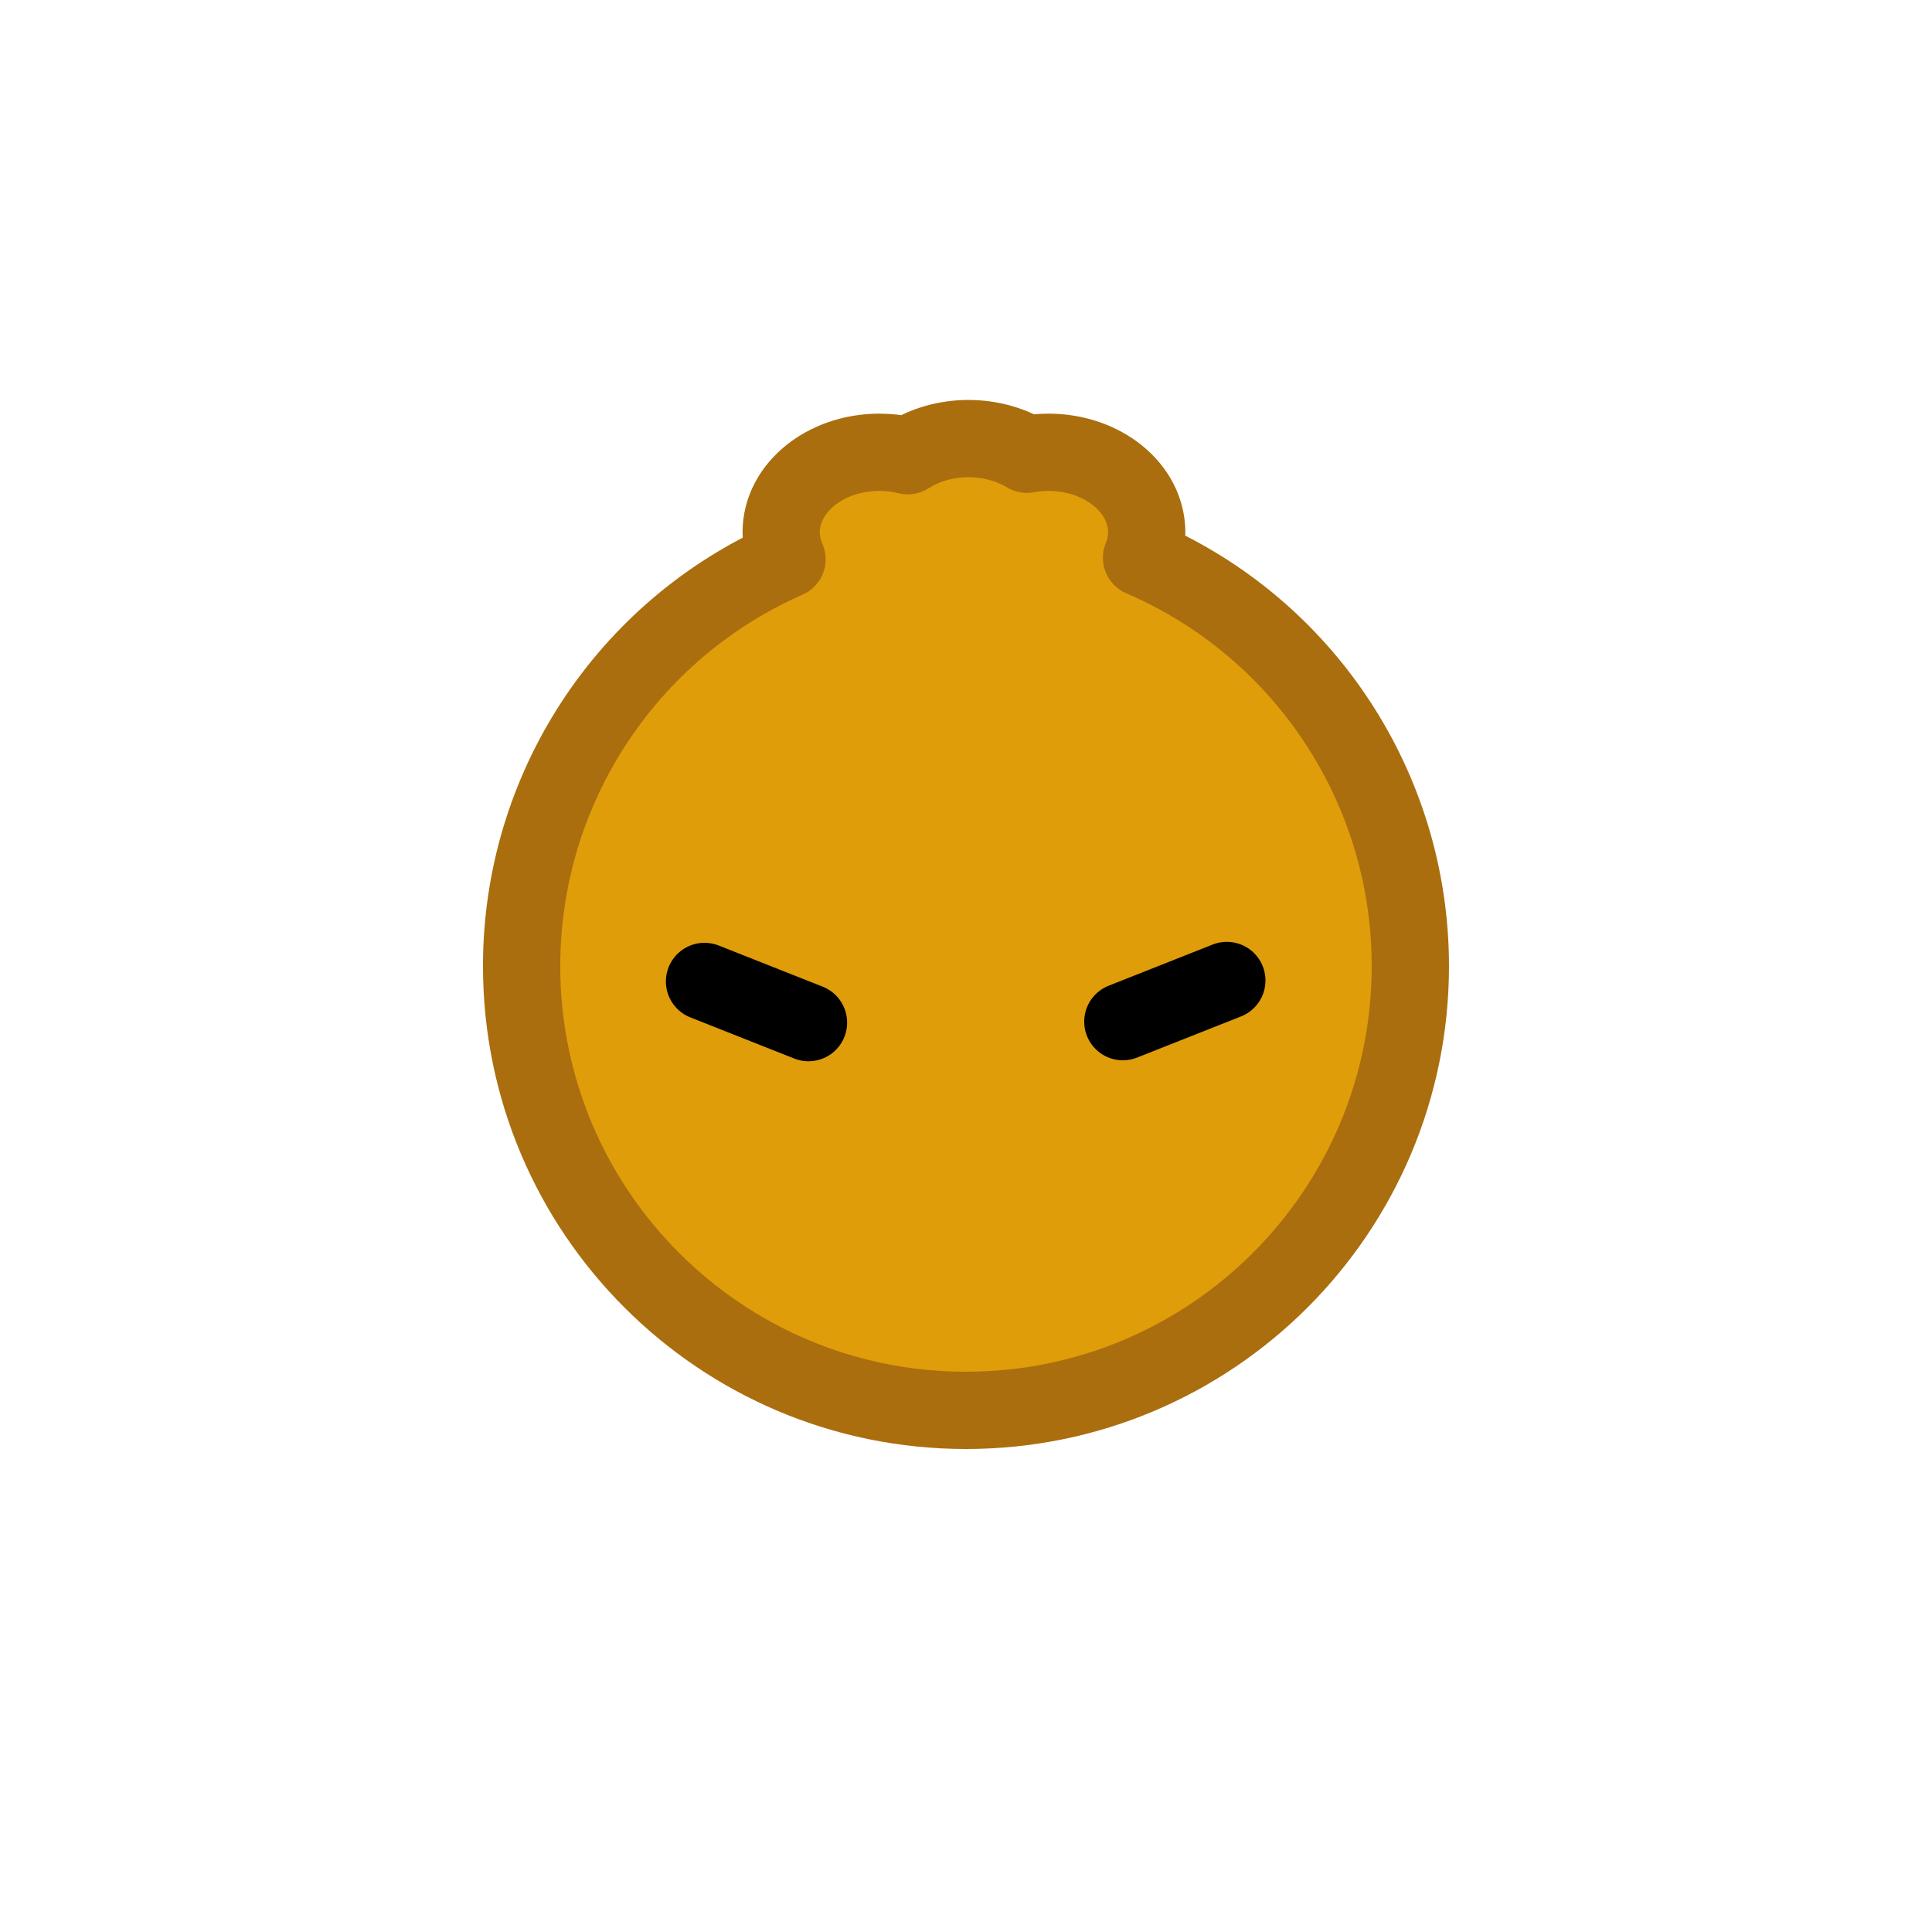
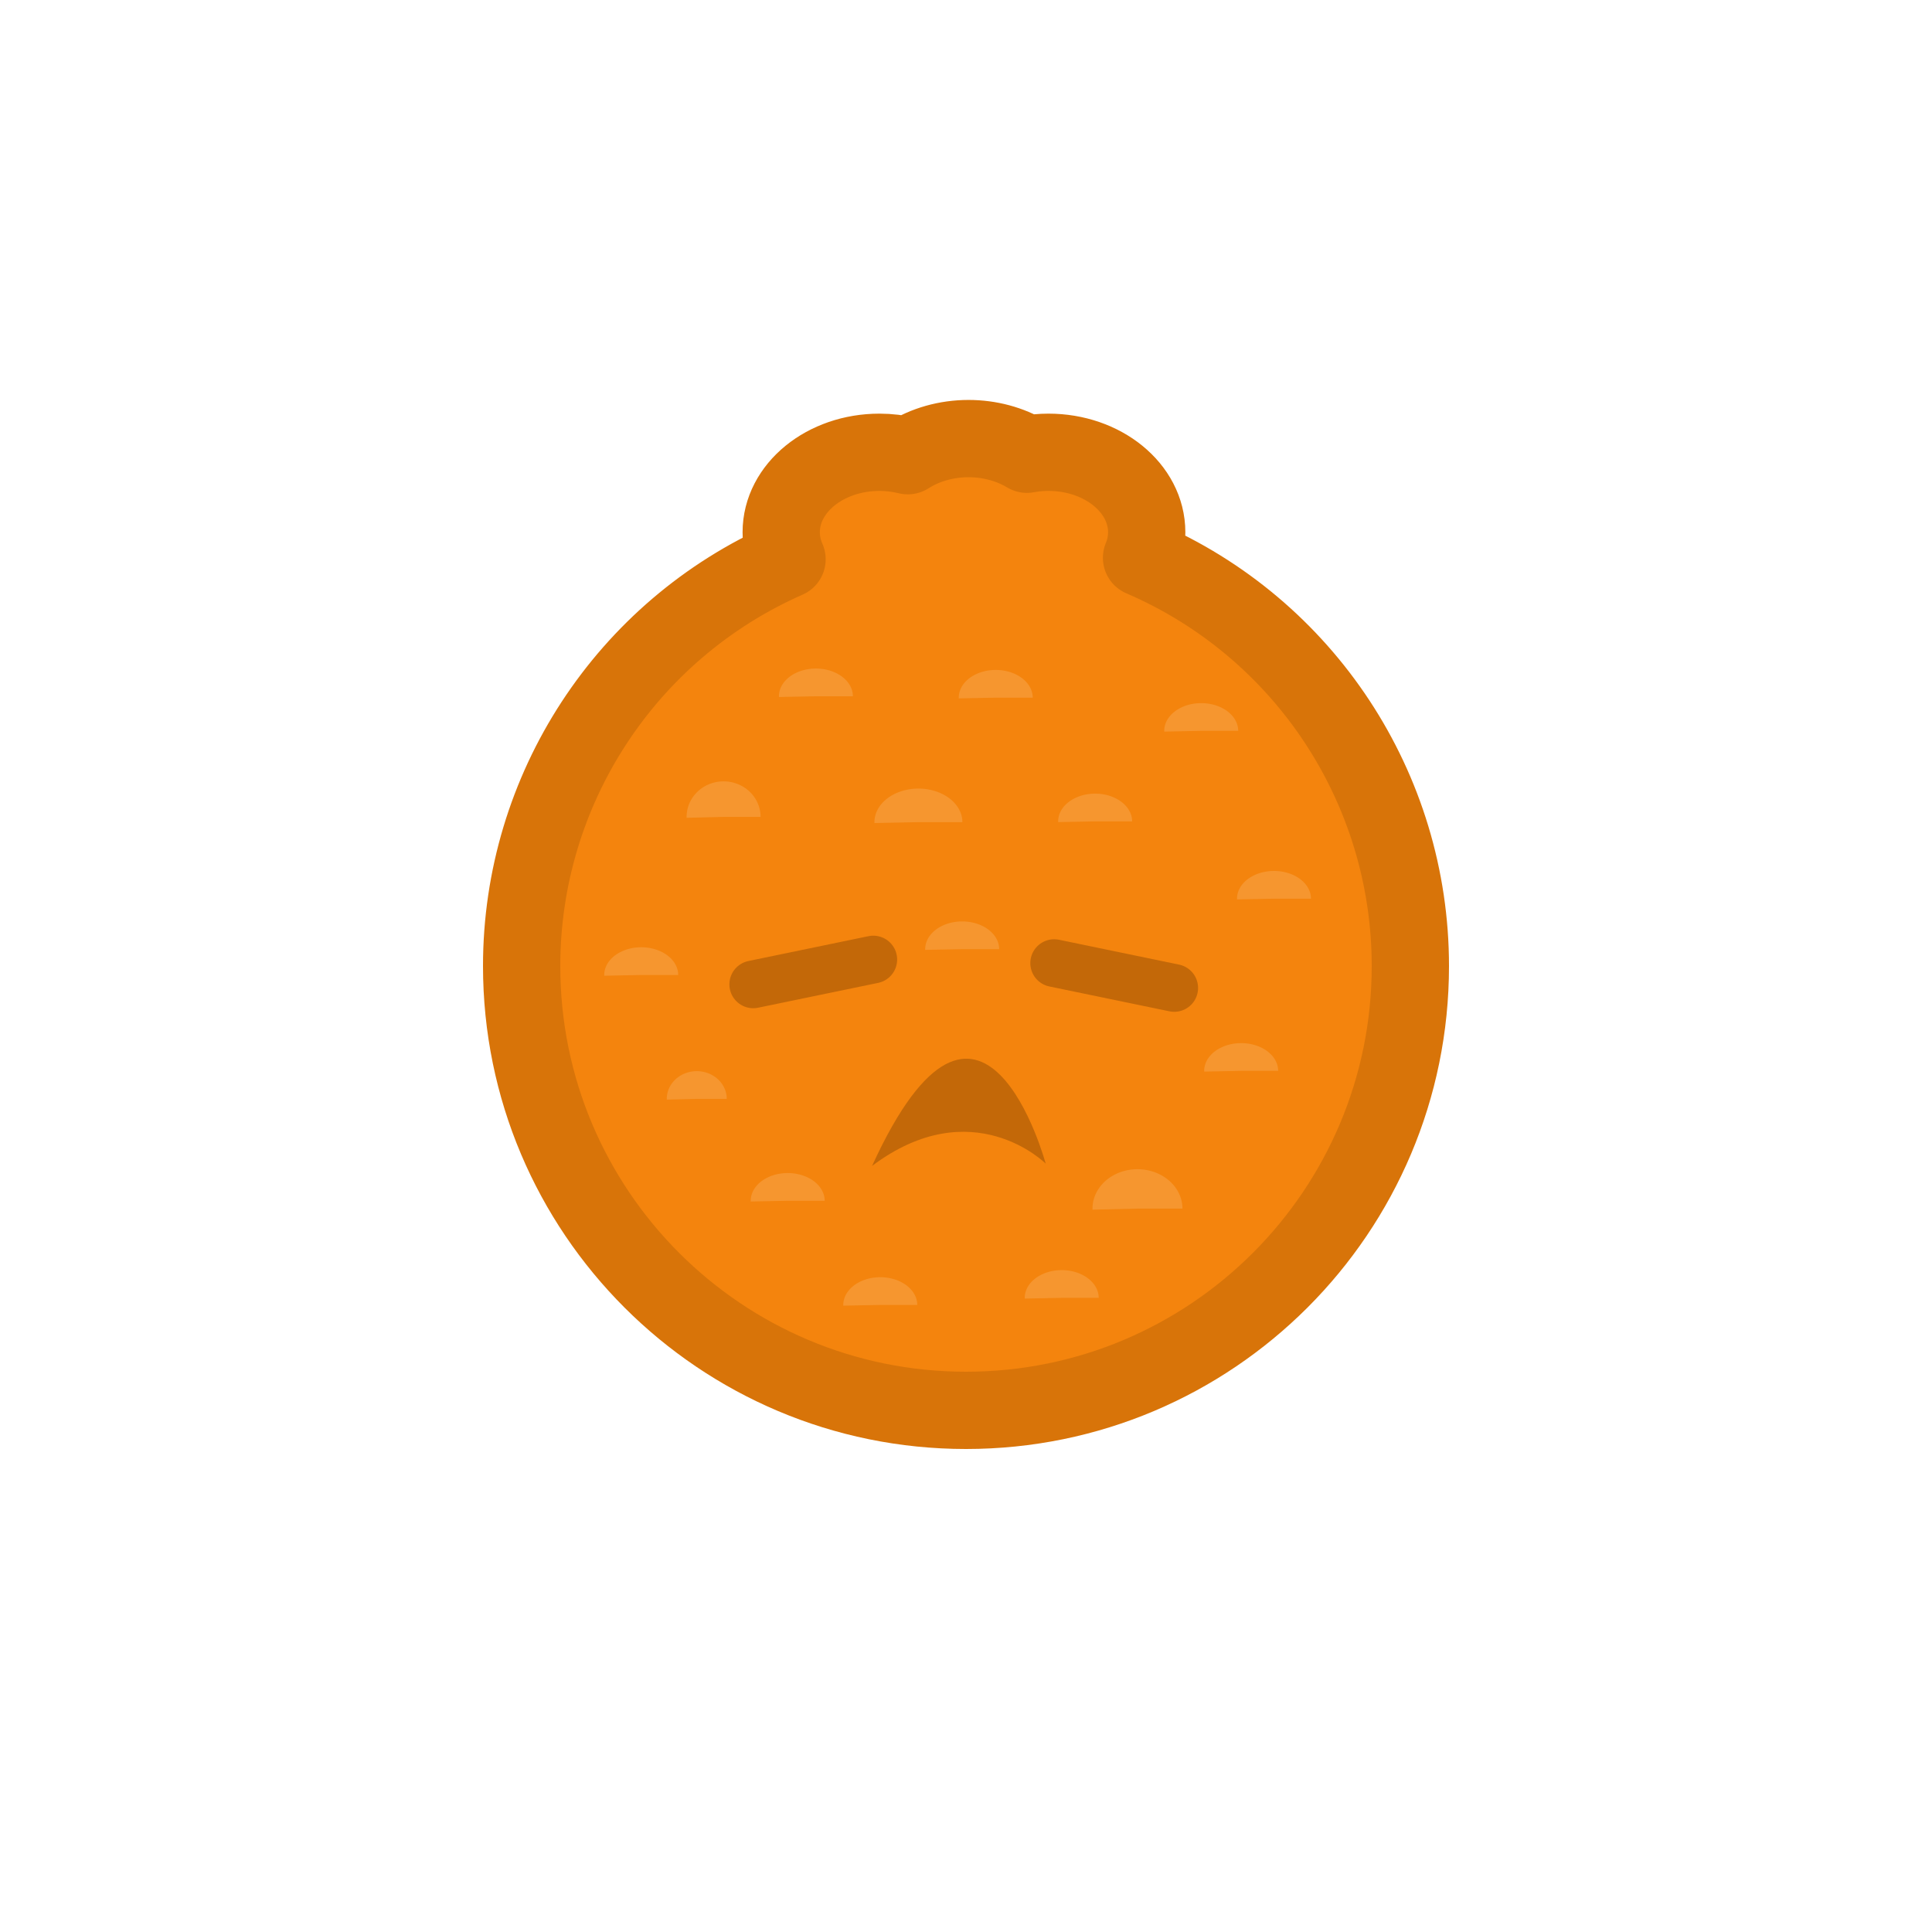
- <svg xmlns="http://www.w3.org/2000/svg" width="200" height="200" version="1.1" viewBox="0 0 200 200">
-   <g>
-     <path d="m100.26 45.402a10.168 8.276 0 0 0-6.285 1.772 10.168 8.276 0 0 0-2.938-0.354 10.168 8.276 0 0 0-10.168 8.277 10.168 8.276 0 0 0 0.602 2.799 46 46 0 0 0-27.473 42.104 46 46 0 0 0 46 46 46 46 0 0 0 46-46 46 46 0 0 0-27.828-42.258 10.168 8.276 0 0 0 0.535-2.644 10.168 8.276 0 0 0-10.168-8.277 10.168 8.276 0 0 0-2.232 0.203 10.168 8.276 0 0 0-6.045-1.621z" fill="#e09d0a" stop-color="#000000" stroke="#aa6e0f" stroke-linecap="round" stroke-linejoin="round" stroke-width="8" />
+ <svg xmlns="http://www.w3.org/2000/svg" width="200" height="200" viewBox="0 0 200 200" version="1.1" id="svg8">
+   <defs id="defs2" />
+   <g id="layer1" />
+   <g id="layer4" style="display:inline">
+     <path id="path1854" style="fill:#f4840d;fill-opacity:1;stroke:#d87409;stroke-width:8;stroke-linecap:round;stroke-linejoin:round;stroke-miterlimit:4;stroke-dasharray:none;stroke-opacity:1;stop-color:#000000" d="M 100.262 45.402 A 10.168 8.276 0 0 0 93.977 47.174 A 10.168 8.276 0 0 0 91.039 46.82 A 10.168 8.276 0 0 0 80.871 55.098 A 10.168 8.276 0 0 0 81.473 57.896 A 46 46 0 0 0 54 100 A 46 46 0 0 0 100 146 A 46 46 0 0 0 146 100 A 46 46 0 0 0 118.172 57.742 A 10.168 8.276 0 0 0 118.707 55.098 A 10.168 8.276 0 0 0 108.539 46.82 A 10.168 8.276 0 0 0 106.307 47.023 A 10.168 8.276 0 0 0 100.262 45.402 z " />
  </g>
-   <g display="none" fill="#000000" style="mix-blend-mode:normal">
-     <circle cx="120.64" cy="102.1" r="6.577" />
-     <circle cx="77.24" cy="101.85" r="6.577" display="inline" style="mix-blend-mode:normal" />
+   <g id="layer2" style="display:inline;mix-blend-mode:normal">
+     <circle style="font-variation-settings:normal;display:none;mix-blend-mode:normal;vector-effect:none;fill:#632828;fill-opacity:1;stroke:none;stroke-width:8;stroke-linecap:round;stroke-linejoin:round;stroke-miterlimit:4;stroke-dasharray:none;stroke-dashoffset:0;stroke-opacity:1;stop-color:#000000" id="path1014" cx="84.498" cy="98.971" r="7.518" />
+     <circle style="display:none;mix-blend-mode:normal;fill:#d7d7d7;fill-opacity:1;stroke:none;stroke-width:10.103;stroke-miterlimit:2.8;stroke-dashoffset:2.917" id="path1" cx="88.065" cy="95.903" r="1.884" />
+     <circle style="font-variation-settings:normal;display:none;mix-blend-mode:normal;vector-effect:none;fill:#632828;fill-opacity:1;stroke:none;stroke-width:8;stroke-linecap:round;stroke-linejoin:round;stroke-miterlimit:4;stroke-dasharray:none;stroke-dashoffset:0;stroke-opacity:1;stop-color:#000000" id="path1014-2" cx="115.498" cy="98.97" r="7.518" />
+     <circle style="display:none;mix-blend-mode:normal;fill:#d7d7d7;fill-opacity:1;stroke:none;stroke-width:10.103;stroke-miterlimit:2.8;stroke-dashoffset:2.917" id="path1-4" cx="119.065" cy="95.903" r="1.884" />
+     <path style="display:none;fill:#c36808;fill-opacity:1;stroke:none;stroke-width:5;stroke-miterlimit:2.8;stroke-dashoffset:2.917" d="m 90.094,109.248 c 10.405,7.803 17.971,0.236 17.971,0.236 0,0 -6.621,24.593 -17.971,-0.236 z" id="path2" />
+     <path style="fill:#f6962f;fill-opacity:1;stroke:none;stroke-width:5;stroke-miterlimit:2.8;stroke-dashoffset:2.917" id="path3" d="m 70.209,-100.931 a 3.83,2.872 0 0 1 -1.944,2.5 3.83,2.872 0 0 1 -3.858,-0.038 3.83,2.872 0 0 1 -1.856,-2.537 l 3.828,0.075 z" transform="scale(1,-1)" />
+     <path style="display:inline;mix-blend-mode:normal;fill:#f6962f;fill-opacity:1;stroke:none;stroke-width:4.502;stroke-miterlimit:2.8;stroke-dashoffset:2.917" id="path3-6" d="m 75.234,-113.757 a 3.105,2.872 0 0 1 -1.576,2.5 3.105,2.872 0 0 1 -3.128,-0.038 3.105,2.872 0 0 1 -1.505,-2.537 l 3.104,0.075 z" transform="scale(1,-1)" />
+     <path style="display:inline;mix-blend-mode:normal;fill:#f6962f;fill-opacity:1;stroke:none;stroke-width:5;stroke-miterlimit:2.8;stroke-dashoffset:2.917" id="path3-6-0" d="m 85.372,-124.304 a 3.83,2.872 0 0 1 -1.944,2.5 3.83,2.872 0 0 1 -3.858,-0.038 3.83,2.872 0 0 1 -1.856,-2.537 l 3.828,0.075 z" transform="scale(1,-1)" />
+     <path style="display:inline;mix-blend-mode:normal;fill:#f6962f;fill-opacity:1;stroke:none;stroke-width:5;stroke-miterlimit:2.8;stroke-dashoffset:2.917" id="path3-3" d="m 88.292,-72.078 a 3.83,2.872 0 0 1 -1.944,2.5 3.83,2.872 0 0 1 -3.858,-0.038 3.83,2.872 0 0 1 -1.856,-2.537 l 3.828,0.075 z" transform="scale(1,-1)" />
+     <path style="display:inline;mix-blend-mode:normal;fill:#f6962f;fill-opacity:1;stroke:none;stroke-width:5.999;stroke-miterlimit:2.8;stroke-dashoffset:2.917" id="path3-6-2" d="m 99.627,-85.109 a 4.554,3.477 0 0 1 -2.311,3.026 4.554,3.477 0 0 1 -4.588,-0.046 4.554,3.477 0 0 1 -2.207,-3.071 l 4.552,0.09 z" transform="scale(1,-1)" />
+     <path style="display:inline;mix-blend-mode:normal;fill:#f6962f;fill-opacity:1;stroke:none;stroke-width:5;stroke-miterlimit:2.8;stroke-dashoffset:2.917" id="path3-6-0-6" d="m 103.434,-98.256 a 3.83,2.872 0 0 1 -1.944,2.5 3.83,2.872 0 0 1 -3.858,-0.038 3.83,2.872 0 0 1 -1.856,-2.537 l 3.828,0.075 z" transform="scale(1,-1)" />
+     <path style="display:inline;mix-blend-mode:normal;fill:#f6962f;fill-opacity:1;stroke:none;stroke-width:5;stroke-miterlimit:2.8;stroke-dashoffset:2.917" id="path3-6-0-6-8" d="m 106.908,-72.222 a 3.83,2.872 0 0 1 -1.944,2.5 3.83,2.872 0 0 1 -3.858,-0.038 3.83,2.872 0 0 1 -1.856,-2.537 l 3.828,0.075 z" transform="scale(1,-1)" />
+     <path style="display:inline;mix-blend-mode:normal;fill:#f6962f;fill-opacity:1;stroke:none;stroke-width:5.659;stroke-miterlimit:2.8;stroke-dashoffset:2.917" id="path3-37" d="m 78.735,-84.564 a 3.83,3.679 0 0 1 -1.944,3.202 3.83,3.679 0 0 1 -3.858,-0.048 3.83,3.679 0 0 1 -1.856,-3.25 l 3.828,0.096 z" transform="scale(1,-1)" />
+     <path style="display:inline;mix-blend-mode:normal;fill:#f6962f;fill-opacity:1;stroke:none;stroke-width:6.574;stroke-miterlimit:2.8;stroke-dashoffset:2.917" id="path3-6-0-8" d="m 122.408,-125.117 a 4.657,4.083 0 0 1 -2.364,3.553 4.657,4.083 0 0 1 -4.692,-0.053 4.657,4.083 0 0 1 -2.258,-3.606 l 4.656,0.106 z" transform="scale(1,-1)" />
+     <path style="display:inline;mix-blend-mode:normal;fill:#f6962f;fill-opacity:1;stroke:none;stroke-width:5;stroke-miterlimit:2.8;stroke-dashoffset:2.917" id="path3-35" d="m 94.955,-135.087 a 3.83,2.872 0 0 1 -1.944,2.5 3.83,2.872 0 0 1 -3.858,-0.038 3.83,2.872 0 0 1 -1.856,-2.537 l 3.828,0.075 z" transform="scale(1,-1)" />
+     <path style="display:inline;mix-blend-mode:normal;fill:#f6962f;fill-opacity:1;stroke:none;stroke-width:5;stroke-miterlimit:2.8;stroke-dashoffset:2.917" id="path3-38" d="m 117.198,-85.028 a 3.83,2.872 0 0 1 -1.944,2.5 3.83,2.872 0 0 1 -3.858,-0.038 3.83,2.872 0 0 1 -1.856,-2.537 l 3.828,0.075 z" transform="scale(1,-1)" />
+     <path style="display:inline;mix-blend-mode:normal;fill:#f6962f;fill-opacity:1;stroke:none;stroke-width:5;stroke-miterlimit:2.8;stroke-dashoffset:2.917" id="path3-38-8" d="m 128.179,-75.659 a 3.83,2.872 0 0 1 -1.944,2.5 3.83,2.872 0 0 1 -3.858,-0.038 3.83,2.872 0 0 1 -1.856,-2.537 l 3.828,0.075 z" transform="scale(1,-1)" />
+     <path style="display:inline;mix-blend-mode:normal;fill:#f6962f;fill-opacity:1;stroke:none;stroke-width:5;stroke-miterlimit:2.8;stroke-dashoffset:2.917" id="path3-38-3" d="m 135.713,-93.032 a 3.83,2.872 0 0 1 -1.944,2.5 3.83,2.872 0 0 1 -3.858,-0.038 3.83,2.872 0 0 1 -1.856,-2.537 l 3.828,0.075 z" transform="scale(1,-1)" />
+     <path style="display:inline;mix-blend-mode:normal;fill:#f6962f;fill-opacity:1;stroke:none;stroke-width:5;stroke-miterlimit:2.8;stroke-dashoffset:2.917" id="path3-6-0-5" d="m 132.315,-110.855 a 3.83,2.872 0 0 1 -1.944,2.5 3.83,2.872 0 0 1 -3.858,-0.038 3.83,2.872 0 0 1 -1.856,-2.537 l 3.828,0.075 z" transform="scale(1,-1)" />
+     <path style="display:inline;mix-blend-mode:normal;fill:#f6962f;fill-opacity:1;stroke:none;stroke-width:5;stroke-miterlimit:2.8;stroke-dashoffset:2.917" id="path3-6-0-4" d="m 113.739,-134.353 a 3.83,2.872 0 0 1 -1.944,2.5 3.83,2.872 0 0 1 -3.858,-0.038 3.83,2.872 0 0 1 -1.856,-2.537 l 3.828,0.075 z" transform="scale(1,-1)" />
  </g>
-   <g fill="none" stroke="#000000" stroke-linecap="round" stroke-width="8" style="mix-blend-mode:normal">
-     <path d="m72.932 101.6 10.763 4.261" />
-     <path d="m127 101.5-10.763 4.261" />
+   <g id="layer3" style="display:inline;mix-blend-mode:normal">
+     <path style="display:inline;opacity:1;mix-blend-mode:normal;fill:none;stroke:#c36808;stroke-width:4.937;stroke-linecap:round;stroke-miterlimit:2.8;stroke-dashoffset:2.917;stroke-opacity:1" d="M 77.975,101.902 90.403,99.33" id="path4" />
+     <path style="display:inline;mix-blend-mode:normal;fill:none;stroke:#c36808;stroke-width:4.937;stroke-linecap:round;stroke-miterlimit:2.8;stroke-dashoffset:2.917;stroke-opacity:1" d="m 121.556,102.273 -12.429,-2.573" id="path4-8" />
+     <path style="display:inline;mix-blend-mode:normal;fill:#c36808;fill-opacity:1;stroke:none;stroke-width:5;stroke-miterlimit:2.8;stroke-dashoffset:2.917" d="m 90.277,120.693 c 10.405,-7.803 17.971,-0.236 17.971,-0.236 0,0 -6.621,-24.593 -17.971,0.236 z" id="path2-0" />
  </g>
</svg>
